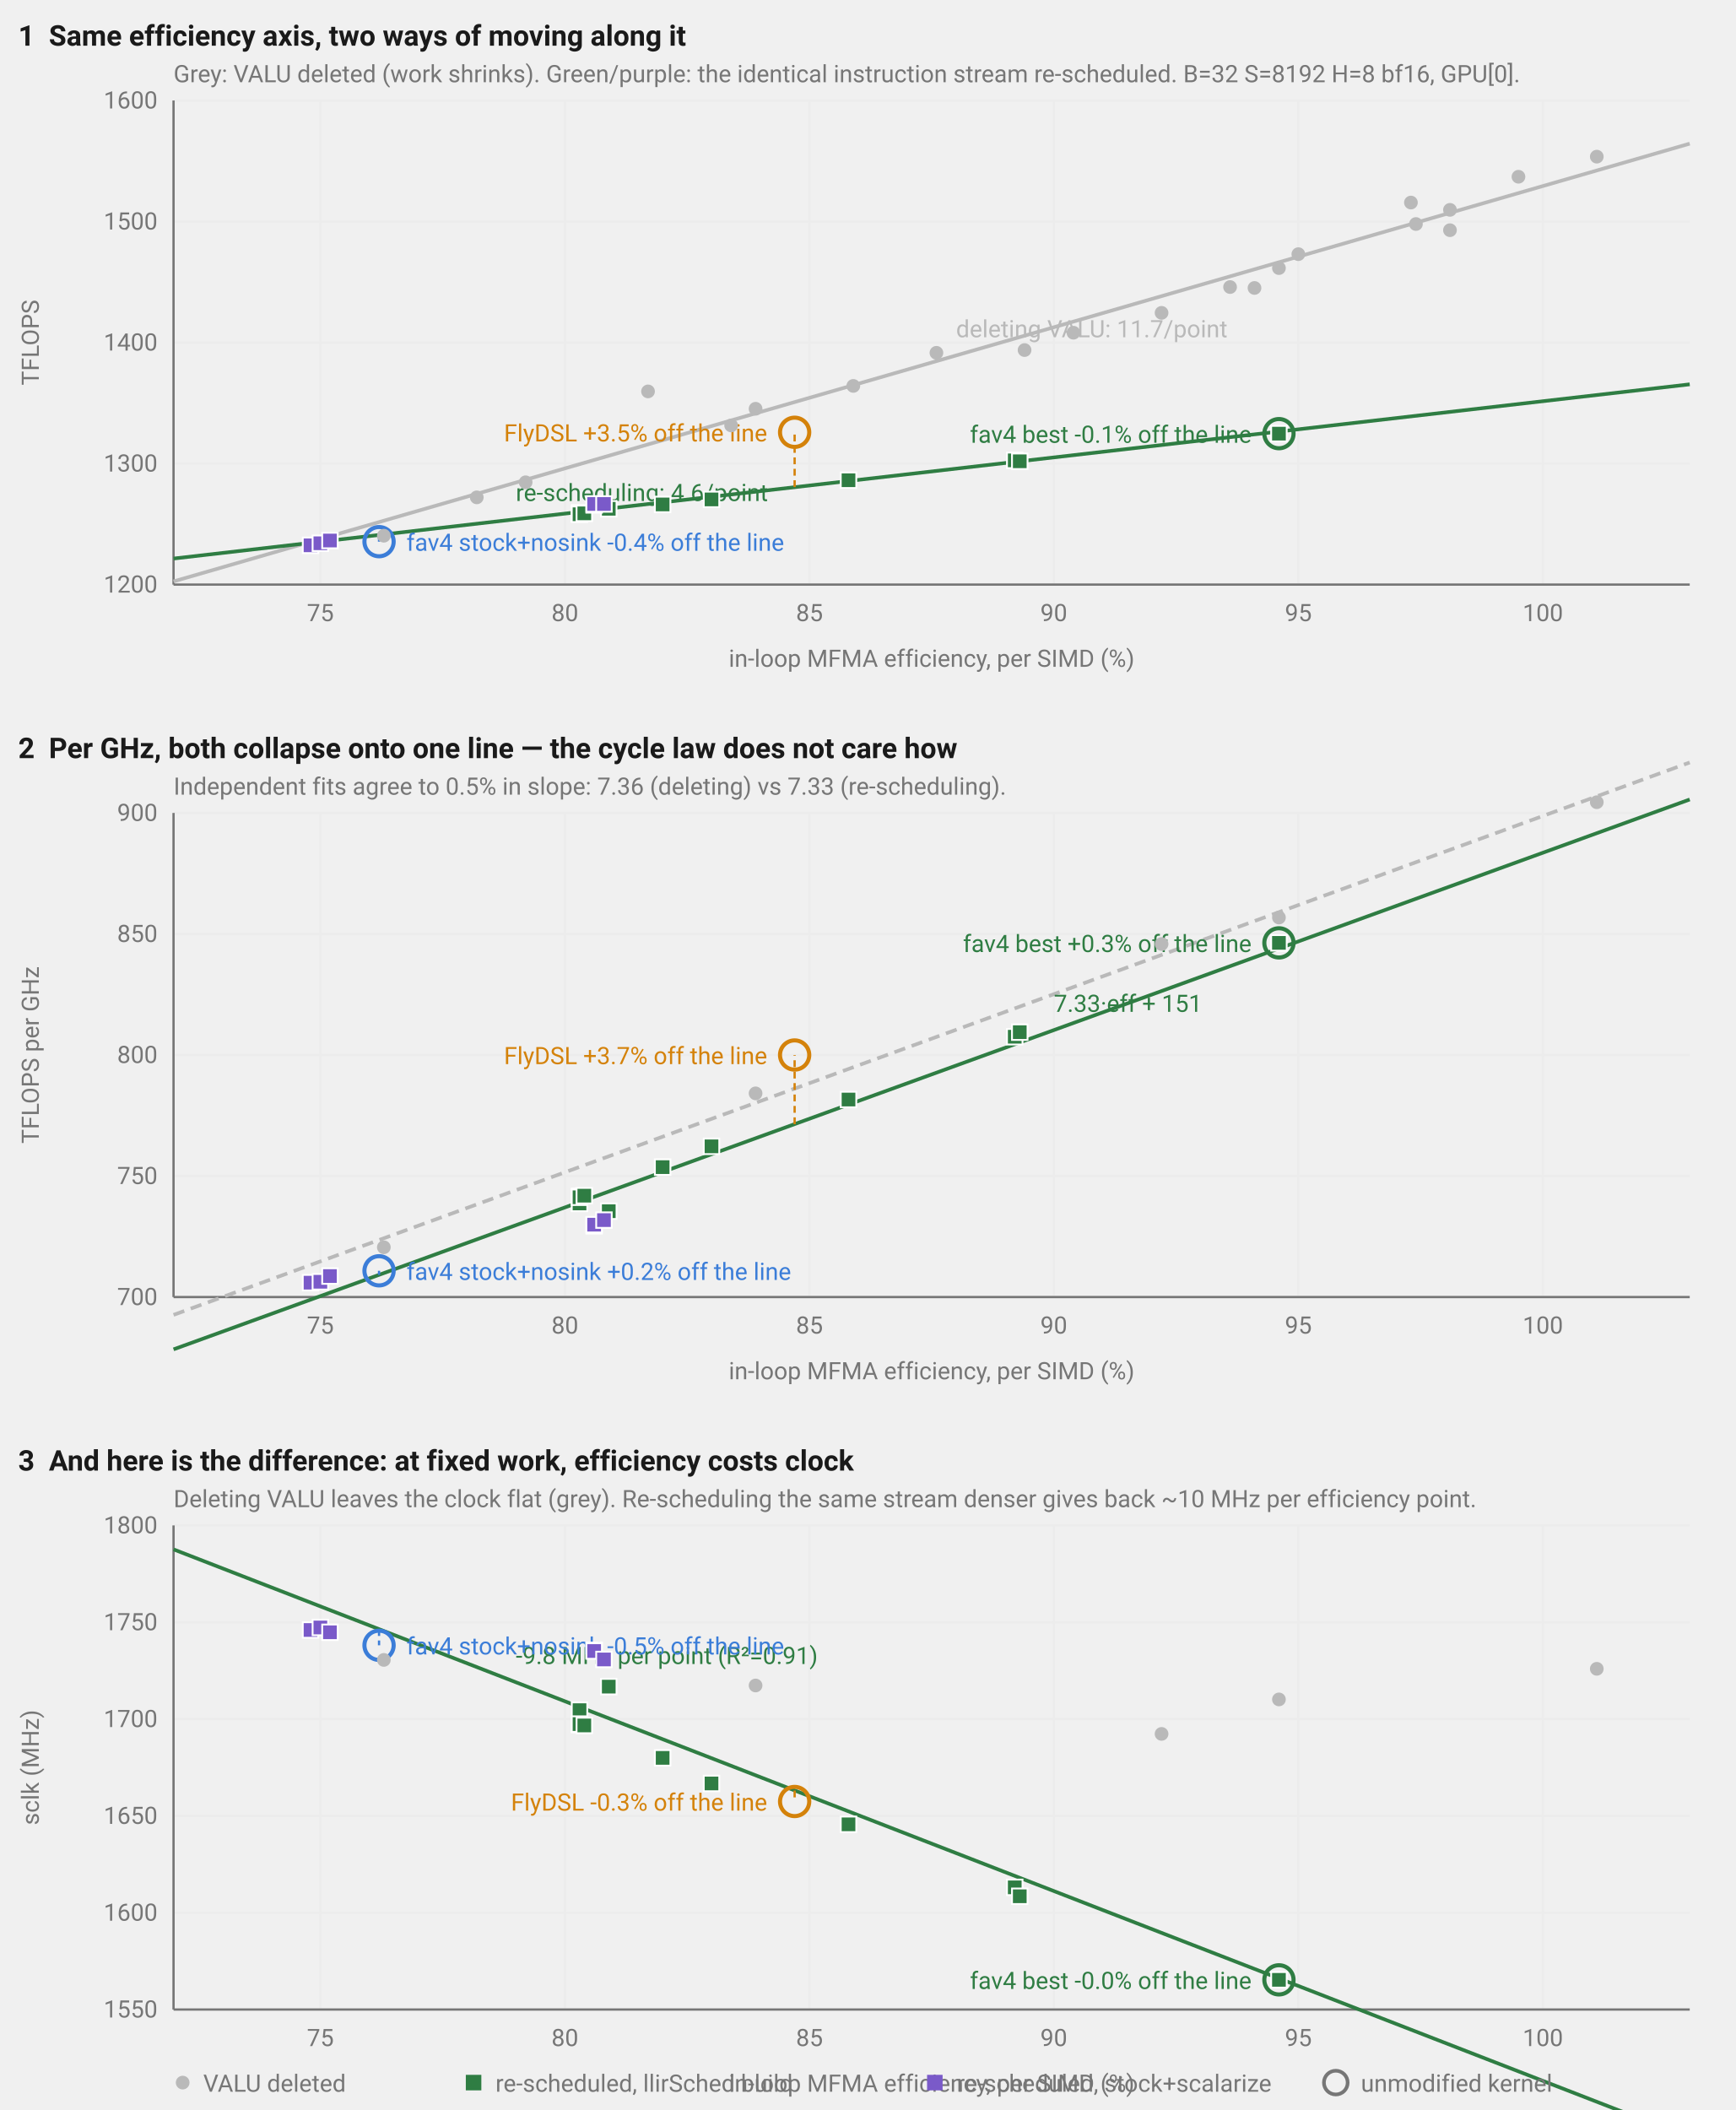
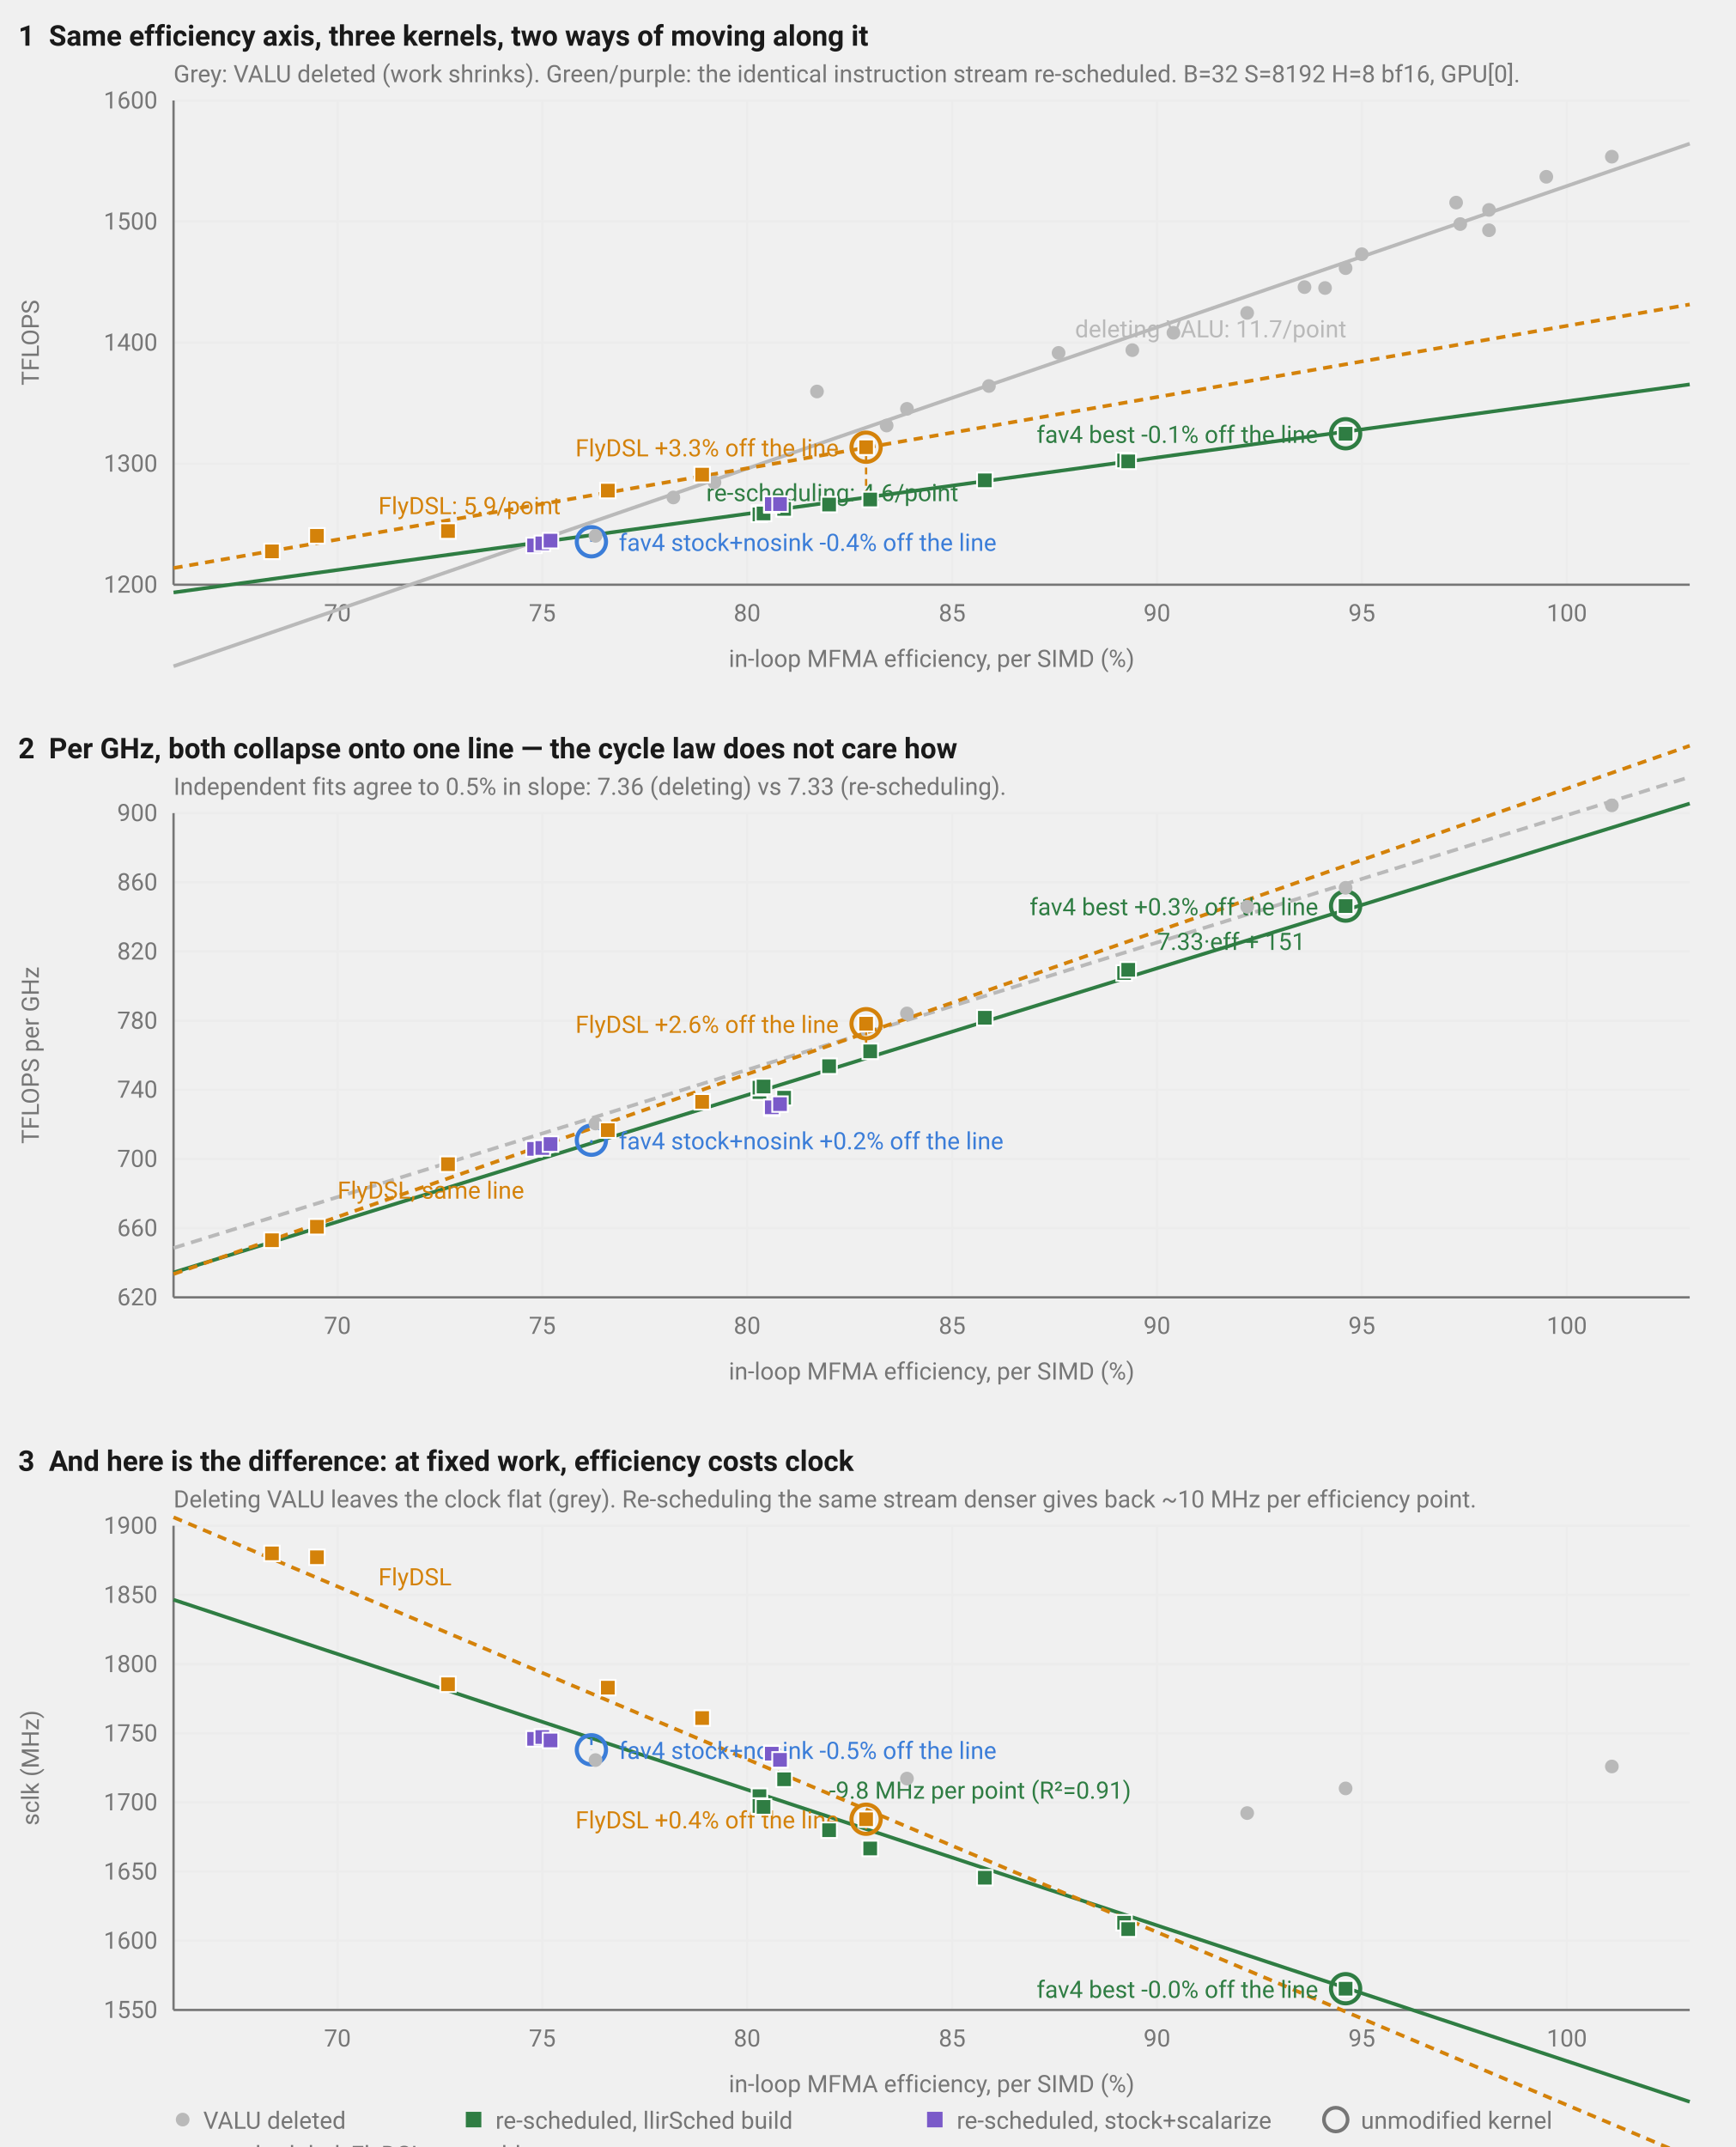
- <svg xmlns="http://www.w3.org/2000/svg" viewBox="0 0 760 924" width="760" height="924" font-family="system-ui,-apple-system,Segoe UI,Roboto,sans-serif">
+ <svg xmlns="http://www.w3.org/2000/svg" viewBox="0 0 760 940" width="760" height="940" font-family="system-ui,-apple-system,Segoe UI,Roboto,sans-serif">
  <style>.ax{stroke:#767676;stroke-width:1}.gr{stroke:#ececec;stroke-width:1}.t{font-size:10.5px;fill:#767676}.h{font-size:12.5px;font-weight:600;fill:#1a1a1a}.n{font-size:10.5px;fill:#767676}.lg{font-size:10.5px}.k{font-size:10.5px;fill:#767676}</style>
-   <text class="h" x="8" y="20">1  Same efficiency axis, two ways of moving along it</text>
+   <text class="h" x="8" y="20">1  Same efficiency axis, three kernels, two ways of moving along it</text>
  <text class="n" x="76" y="36">Grey: VALU deleted (work shrinks). Green/purple: the identical instruction stream re-scheduled. B=32 S=8192 H=8 bf16, GPU[0].</text>
  <line class="gr" x1="76" y1="256.0" x2="740" y2="256.0" />
  <text class="t" x="69" y="259.5" text-anchor="end">1200</text>
  <line class="gr" x1="76" y1="203.0" x2="740" y2="203.0" />
  <text class="t" x="69" y="206.5" text-anchor="end">1300</text>
  <line class="gr" x1="76" y1="150.0" x2="740" y2="150.0" />
  <text class="t" x="69" y="153.5" text-anchor="end">1400</text>
  <line class="gr" x1="76" y1="97.0" x2="740" y2="97.0" />
  <text class="t" x="69" y="100.5" text-anchor="end">1500</text>
  <line class="gr" x1="76" y1="44.0" x2="740" y2="44.0" />
  <text class="t" x="69" y="47.5" text-anchor="end">1600</text>
-   <line class="gr" x1="140.3" y1="44" x2="140.3" y2="256" />
-   <text class="t" x="140.3" y="272" text-anchor="middle">75</text>
-   <line class="gr" x1="247.4" y1="44" x2="247.4" y2="256" />
-   <text class="t" x="247.4" y="272" text-anchor="middle">80</text>
-   <line class="gr" x1="354.5" y1="44" x2="354.5" y2="256" />
-   <text class="t" x="354.5" y="272" text-anchor="middle">85</text>
-   <line class="gr" x1="461.5" y1="44" x2="461.5" y2="256" />
-   <text class="t" x="461.5" y="272" text-anchor="middle">90</text>
-   <line class="gr" x1="568.6" y1="44" x2="568.6" y2="256" />
-   <text class="t" x="568.6" y="272" text-anchor="middle">95</text>
-   <line class="gr" x1="675.7" y1="44" x2="675.7" y2="256" />
-   <text class="t" x="675.7" y="272" text-anchor="middle">100</text>
+   <line class="gr" x1="147.8" y1="44" x2="147.8" y2="256" />
+   <text class="t" x="147.8" y="272" text-anchor="middle">70</text>
+   <line class="gr" x1="237.5" y1="44" x2="237.5" y2="256" />
+   <text class="t" x="237.5" y="272" text-anchor="middle">75</text>
+   <line class="gr" x1="327.2" y1="44" x2="327.2" y2="256" />
+   <text class="t" x="327.2" y="272" text-anchor="middle">80</text>
+   <line class="gr" x1="417.0" y1="44" x2="417.0" y2="256" />
+   <text class="t" x="417.0" y="272" text-anchor="middle">85</text>
+   <line class="gr" x1="506.7" y1="44" x2="506.7" y2="256" />
+   <text class="t" x="506.7" y="272" text-anchor="middle">90</text>
+   <line class="gr" x1="596.4" y1="44" x2="596.4" y2="256" />
+   <text class="t" x="596.4" y="272" text-anchor="middle">95</text>
+   <line class="gr" x1="686.2" y1="44" x2="686.2" y2="256" />
+   <text class="t" x="686.2" y="272" text-anchor="middle">100</text>
  <line class="ax" x1="76" y1="256" x2="740" y2="256" />
  <line class="ax" x1="76" y1="44" x2="76" y2="256" />
  <text class="t" x="408" y="292" text-anchor="middle">in-loop MFMA efficiency, per SIMD (%)</text>
  <text class="t" transform="translate(17,150) rotate(-90)" text-anchor="middle">TFLOPS</text>
-   <path fill="none" stroke="#b9b9b9" stroke-width="1.6" d="M76.0,254.6 L740.0,62.9" />
-   <text class="lg" x="418.7" y="147.7" fill="#b9b9b9">deleting VALU: 11.7/point</text>
-   <path fill="none" stroke="#2f7d43" stroke-width="1.6" d="M76.0,244.6 L740.0,168.3" />
-   <text class="lg" x="225.9" y="219.4" fill="#2f7d43">re-scheduling: 4.6/point</text>
-   <line x1="166.0" y1="234.2" x2="166.0" y2="237.2" stroke="#3b7dd8" stroke-width="1" stroke-dasharray="3 2" />
-   <circle cx="166.0" cy="237.2" r="6.4" fill="none" stroke="#3b7dd8" stroke-width="1.8" />
-   <text class="lg" x="178.0" y="241.2" fill="#3b7dd8" text-anchor="start">fav4 stock+nosink  -0.4% off the line</text>
-   <line x1="348.0" y1="213.3" x2="348.0" y2="189.3" stroke="#d4820a" stroke-width="1" stroke-dasharray="3 2" />
-   <circle cx="348.0" cy="189.3" r="6.4" fill="none" stroke="#d4820a" stroke-width="1.8" />
-   <text class="lg" x="336.0" y="193.3" fill="#d4820a" text-anchor="end">FlyDSL  +3.5% off the line</text>
-   <line x1="560.1" y1="188.9" x2="560.1" y2="189.9" stroke="#2f7d43" stroke-width="1" stroke-dasharray="3 2" />
-   <circle cx="560.1" cy="189.9" r="6.4" fill="none" stroke="#2f7d43" stroke-width="1.8" />
-   <text class="lg" x="548.1" y="193.9" fill="#2f7d43" text-anchor="end">fav4 best  -0.1% off the line</text>
-   <circle cx="168.1" cy="234.6" r="3.0" fill="#b9b9b9" />
-   <circle cx="208.8" cy="217.8" r="3.0" fill="#b9b9b9" />
-   <circle cx="230.2" cy="211.2" r="3.0" fill="#b9b9b9" />
-   <circle cx="283.8" cy="171.4" r="3.0" fill="#b9b9b9" />
-   <circle cx="320.2" cy="186.3" r="3.0" fill="#b9b9b9" />
-   <circle cx="330.9" cy="179.0" r="3.0" fill="#b9b9b9" />
-   <circle cx="373.7" cy="169.0" r="3.0" fill="#b9b9b9" />
-   <circle cx="410.1" cy="154.5" r="3.0" fill="#b9b9b9" />
-   <circle cx="448.7" cy="153.3" r="3.0" fill="#b9b9b9" />
-   <circle cx="470.1" cy="145.7" r="3.0" fill="#b9b9b9" />
-   <circle cx="508.7" cy="137.0" r="3.0" fill="#b9b9b9" />
-   <circle cx="538.7" cy="125.7" r="3.0" fill="#b9b9b9" />
-   <circle cx="549.4" cy="126.1" r="3.0" fill="#b9b9b9" />
-   <circle cx="560.1" cy="117.4" r="3.0" fill="#b9b9b9" />
-   <circle cx="568.6" cy="111.3" r="3.0" fill="#b9b9b9" />
-   <circle cx="617.9" cy="88.7" r="3.0" fill="#b9b9b9" />
-   <circle cx="620.1" cy="98.1" r="3.0" fill="#b9b9b9" />
-   <circle cx="635.0" cy="100.8" r="3.0" fill="#b9b9b9" />
-   <circle cx="635.0" cy="91.9" r="3.0" fill="#b9b9b9" />
-   <circle cx="665.0" cy="77.4" r="3.0" fill="#b9b9b9" />
-   <circle cx="699.3" cy="68.6" r="3.0" fill="#b9b9b9" />
-   <rect x="250.4" y="221.5" width="6.8" height="6.8" fill="#2f7d43" stroke="#fff" stroke-width="0.8" />
-   <rect x="250.4" y="221.2" width="6.8" height="6.8" fill="#2f7d43" stroke="#fff" stroke-width="0.8" />
-   <rect x="250.4" y="221.8" width="6.8" height="6.8" fill="#2f7d43" stroke="#fff" stroke-width="0.8" />
-   <rect x="252.5" y="221.4" width="6.8" height="6.8" fill="#2f7d43" stroke="#fff" stroke-width="0.8" />
-   <rect x="263.2" y="219.4" width="6.8" height="6.8" fill="#2f7d43" stroke="#fff" stroke-width="0.8" />
-   <rect x="286.8" y="217.5" width="6.8" height="6.8" fill="#2f7d43" stroke="#fff" stroke-width="0.8" />
-   <rect x="308.2" y="215.3" width="6.8" height="6.8" fill="#2f7d43" stroke="#fff" stroke-width="0.8" />
-   <rect x="368.2" y="206.9" width="6.8" height="6.8" fill="#2f7d43" stroke="#fff" stroke-width="0.8" />
-   <rect x="441.0" y="198.2" width="6.8" height="6.8" fill="#2f7d43" stroke="#fff" stroke-width="0.8" />
-   <rect x="443.2" y="198.6" width="6.8" height="6.8" fill="#2f7d43" stroke="#fff" stroke-width="0.8" />
-   <rect x="556.7" y="186.5" width="6.8" height="6.8" fill="#2f7d43" stroke="#fff" stroke-width="0.8" />
-   <rect x="132.6" y="235.4" width="6.8" height="6.8" fill="#7a5ac9" stroke="#fff" stroke-width="0.8" />
-   <rect x="136.9" y="234.5" width="6.8" height="6.8" fill="#7a5ac9" stroke="#fff" stroke-width="0.8" />
-   <rect x="141.1" y="233.3" width="6.8" height="6.8" fill="#7a5ac9" stroke="#fff" stroke-width="0.8" />
-   <rect x="256.8" y="217.7" width="6.8" height="6.8" fill="#7a5ac9" stroke="#fff" stroke-width="0.8" />
-   <rect x="256.8" y="217.3" width="6.8" height="6.8" fill="#7a5ac9" stroke="#fff" stroke-width="0.8" />
-   <rect x="261.1" y="217.3" width="6.8" height="6.8" fill="#7a5ac9" stroke="#fff" stroke-width="0.8" />
+   <path fill="none" stroke="#b9b9b9" stroke-width="1.6" d="M76.0,291.7 L740.0,62.9" />
+   <text class="lg" x="470.8" y="147.7" fill="#b9b9b9">deleting VALU: 11.7/point</text>
+   <path fill="none" stroke="#2f7d43" stroke-width="1.6" d="M76.0,259.4 L740.0,168.3" />
+   <text class="lg" x="309.3" y="219.4" fill="#2f7d43">re-scheduling: 4.6/point</text>
+   <path fill="none" stroke="#d4820a" stroke-width="1.6" stroke-dasharray="4 3" d="M76.0,248.7 L740.0,133.3" />
+   <text class="lg" x="165.7" y="225.1" fill="#d4820a">FlyDSL: 5.9/point</text>
+   <line x1="259.0" y1="234.2" x2="259.0" y2="237.2" stroke="#3b7dd8" stroke-width="1" stroke-dasharray="3 2" />
+   <circle cx="259.0" cy="237.2" r="6.4" fill="none" stroke="#3b7dd8" stroke-width="1.8" />
+   <text class="lg" x="271.0" y="241.2" fill="#3b7dd8" text-anchor="start">fav4 stock+nosink  -0.4% off the line</text>
+   <line x1="379.3" y1="217.7" x2="379.3" y2="195.8" stroke="#d4820a" stroke-width="1" stroke-dasharray="3 2" />
+   <circle cx="379.3" cy="195.8" r="6.4" fill="none" stroke="#d4820a" stroke-width="1.8" />
+   <text class="lg" x="367.3" y="199.8" fill="#d4820a" text-anchor="end">FlyDSL  +3.3% off the line</text>
+   <line x1="589.3" y1="188.9" x2="589.3" y2="189.9" stroke="#2f7d43" stroke-width="1" stroke-dasharray="3 2" />
+   <circle cx="589.3" cy="189.9" r="6.4" fill="none" stroke="#2f7d43" stroke-width="1.8" />
+   <text class="lg" x="577.3" y="193.9" fill="#2f7d43" text-anchor="end">fav4 best  -0.1% off the line</text>
+   <circle cx="260.8" cy="234.6" r="3.0" fill="#b9b9b9" />
+   <circle cx="294.9" cy="217.8" r="3.0" fill="#b9b9b9" />
+   <circle cx="312.9" cy="211.2" r="3.0" fill="#b9b9b9" />
+   <circle cx="357.8" cy="171.4" r="3.0" fill="#b9b9b9" />
+   <circle cx="388.3" cy="186.3" r="3.0" fill="#b9b9b9" />
+   <circle cx="397.2" cy="179.0" r="3.0" fill="#b9b9b9" />
+   <circle cx="433.1" cy="169.0" r="3.0" fill="#b9b9b9" />
+   <circle cx="463.6" cy="154.5" r="3.0" fill="#b9b9b9" />
+   <circle cx="495.9" cy="153.3" r="3.0" fill="#b9b9b9" />
+   <circle cx="513.9" cy="145.7" r="3.0" fill="#b9b9b9" />
+   <circle cx="546.2" cy="137.0" r="3.0" fill="#b9b9b9" />
+   <circle cx="571.3" cy="125.7" r="3.0" fill="#b9b9b9" />
+   <circle cx="580.3" cy="126.1" r="3.0" fill="#b9b9b9" />
+   <circle cx="589.3" cy="117.4" r="3.0" fill="#b9b9b9" />
+   <circle cx="596.4" cy="111.3" r="3.0" fill="#b9b9b9" />
+   <circle cx="637.7" cy="88.7" r="3.0" fill="#b9b9b9" />
+   <circle cx="639.5" cy="98.1" r="3.0" fill="#b9b9b9" />
+   <circle cx="652.1" cy="100.8" r="3.0" fill="#b9b9b9" />
+   <circle cx="652.1" cy="91.9" r="3.0" fill="#b9b9b9" />
+   <circle cx="677.2" cy="77.4" r="3.0" fill="#b9b9b9" />
+   <circle cx="705.9" cy="68.6" r="3.0" fill="#b9b9b9" />
+   <rect x="329.2" y="221.5" width="6.8" height="6.8" fill="#2f7d43" stroke="#fff" stroke-width="0.8" />
+   <rect x="329.2" y="221.2" width="6.8" height="6.8" fill="#2f7d43" stroke="#fff" stroke-width="0.8" />
+   <rect x="329.2" y="221.8" width="6.8" height="6.8" fill="#2f7d43" stroke="#fff" stroke-width="0.8" />
+   <rect x="331.0" y="221.4" width="6.8" height="6.8" fill="#2f7d43" stroke="#fff" stroke-width="0.8" />
+   <rect x="340.0" y="219.4" width="6.8" height="6.8" fill="#2f7d43" stroke="#fff" stroke-width="0.8" />
+   <rect x="359.7" y="217.5" width="6.8" height="6.8" fill="#2f7d43" stroke="#fff" stroke-width="0.8" />
+   <rect x="377.7" y="215.3" width="6.8" height="6.8" fill="#2f7d43" stroke="#fff" stroke-width="0.8" />
+   <rect x="427.9" y="206.9" width="6.8" height="6.8" fill="#2f7d43" stroke="#fff" stroke-width="0.8" />
+   <rect x="488.9" y="198.2" width="6.8" height="6.8" fill="#2f7d43" stroke="#fff" stroke-width="0.8" />
+   <rect x="490.7" y="198.6" width="6.8" height="6.8" fill="#2f7d43" stroke="#fff" stroke-width="0.8" />
+   <rect x="585.9" y="186.5" width="6.8" height="6.8" fill="#2f7d43" stroke="#fff" stroke-width="0.8" />
+   <rect x="230.5" y="235.4" width="6.8" height="6.8" fill="#7a5ac9" stroke="#fff" stroke-width="0.8" />
+   <rect x="234.1" y="234.5" width="6.8" height="6.8" fill="#7a5ac9" stroke="#fff" stroke-width="0.8" />
+   <rect x="237.7" y="233.3" width="6.8" height="6.8" fill="#7a5ac9" stroke="#fff" stroke-width="0.8" />
+   <rect x="334.6" y="217.7" width="6.8" height="6.8" fill="#7a5ac9" stroke="#fff" stroke-width="0.8" />
+   <rect x="334.6" y="217.3" width="6.8" height="6.8" fill="#7a5ac9" stroke="#fff" stroke-width="0.8" />
+   <rect x="338.2" y="217.3" width="6.8" height="6.8" fill="#7a5ac9" stroke="#fff" stroke-width="0.8" />
+   <rect x="115.7" y="238.0" width="6.8" height="6.8" fill="#d4820a" stroke="#fff" stroke-width="0.8" />
+   <rect x="135.4" y="231.2" width="6.8" height="6.8" fill="#d4820a" stroke="#fff" stroke-width="0.8" />
+   <rect x="192.8" y="229.1" width="6.8" height="6.8" fill="#d4820a" stroke="#fff" stroke-width="0.8" />
+   <rect x="262.8" y="211.4" width="6.8" height="6.8" fill="#d4820a" stroke="#fff" stroke-width="0.8" />
+   <rect x="304.1" y="204.4" width="6.8" height="6.8" fill="#d4820a" stroke="#fff" stroke-width="0.8" />
+   <rect x="375.9" y="192.4" width="6.8" height="6.8" fill="#d4820a" stroke="#fff" stroke-width="0.8" />
  <text class="h" x="8" y="332">2  Per GHz, both collapse onto one line — the cycle law does not care how</text>
  <text class="n" x="76" y="348">Independent fits agree to 0.5% in slope: 7.36 (deleting) vs 7.33 (re-scheduling).</text>
  <line class="gr" x1="76" y1="568.0" x2="740" y2="568.0" />
-   <text class="t" x="69" y="571.5" text-anchor="end">700</text>
-   <line class="gr" x1="76" y1="515.0" x2="740" y2="515.0" />
-   <text class="t" x="69" y="518.5" text-anchor="end">750</text>
-   <line class="gr" x1="76" y1="462.0" x2="740" y2="462.0" />
-   <text class="t" x="69" y="465.5" text-anchor="end">800</text>
-   <line class="gr" x1="76" y1="409.0" x2="740" y2="409.0" />
-   <text class="t" x="69" y="412.5" text-anchor="end">850</text>
+   <text class="t" x="69" y="571.5" text-anchor="end">620</text>
+   <line class="gr" x1="76" y1="537.7" x2="740" y2="537.7" />
+   <text class="t" x="69" y="541.2" text-anchor="end">660</text>
+   <line class="gr" x1="76" y1="507.4" x2="740" y2="507.4" />
+   <text class="t" x="69" y="510.9" text-anchor="end">700</text>
+   <line class="gr" x1="76" y1="477.1" x2="740" y2="477.1" />
+   <text class="t" x="69" y="480.6" text-anchor="end">740</text>
+   <line class="gr" x1="76" y1="446.9" x2="740" y2="446.9" />
+   <text class="t" x="69" y="450.4" text-anchor="end">780</text>
+   <line class="gr" x1="76" y1="416.6" x2="740" y2="416.6" />
+   <text class="t" x="69" y="420.1" text-anchor="end">820</text>
+   <line class="gr" x1="76" y1="386.3" x2="740" y2="386.3" />
+   <text class="t" x="69" y="389.8" text-anchor="end">860</text>
  <line class="gr" x1="76" y1="356.0" x2="740" y2="356.0" />
  <text class="t" x="69" y="359.5" text-anchor="end">900</text>
-   <line class="gr" x1="140.3" y1="356" x2="140.3" y2="568" />
-   <text class="t" x="140.3" y="584" text-anchor="middle">75</text>
-   <line class="gr" x1="247.4" y1="356" x2="247.4" y2="568" />
-   <text class="t" x="247.4" y="584" text-anchor="middle">80</text>
-   <line class="gr" x1="354.5" y1="356" x2="354.5" y2="568" />
-   <text class="t" x="354.5" y="584" text-anchor="middle">85</text>
-   <line class="gr" x1="461.5" y1="356" x2="461.5" y2="568" />
-   <text class="t" x="461.5" y="584" text-anchor="middle">90</text>
-   <line class="gr" x1="568.6" y1="356" x2="568.6" y2="568" />
-   <text class="t" x="568.6" y="584" text-anchor="middle">95</text>
-   <line class="gr" x1="675.7" y1="356" x2="675.7" y2="568" />
-   <text class="t" x="675.7" y="584" text-anchor="middle">100</text>
+   <line class="gr" x1="147.8" y1="356" x2="147.8" y2="568" />
+   <text class="t" x="147.8" y="584" text-anchor="middle">70</text>
+   <line class="gr" x1="237.5" y1="356" x2="237.5" y2="568" />
+   <text class="t" x="237.5" y="584" text-anchor="middle">75</text>
+   <line class="gr" x1="327.2" y1="356" x2="327.2" y2="568" />
+   <text class="t" x="327.2" y="584" text-anchor="middle">80</text>
+   <line class="gr" x1="417.0" y1="356" x2="417.0" y2="568" />
+   <text class="t" x="417.0" y="584" text-anchor="middle">85</text>
+   <line class="gr" x1="506.7" y1="356" x2="506.7" y2="568" />
+   <text class="t" x="506.7" y="584" text-anchor="middle">90</text>
+   <line class="gr" x1="596.4" y1="356" x2="596.4" y2="568" />
+   <text class="t" x="596.4" y="584" text-anchor="middle">95</text>
+   <line class="gr" x1="686.2" y1="356" x2="686.2" y2="568" />
+   <text class="t" x="686.2" y="584" text-anchor="middle">100</text>
  <line class="ax" x1="76" y1="568" x2="740" y2="568" />
  <line class="ax" x1="76" y1="356" x2="76" y2="568" />
  <text class="t" x="408" y="604" text-anchor="middle">in-loop MFMA efficiency, per SIMD (%)</text>
  <text class="t" transform="translate(17,462) rotate(-90)" text-anchor="middle">TFLOPS per GHz</text>
-   <path fill="none" stroke="#b9b9b9" stroke-width="1.6" stroke-dasharray="5 3" d="M76.0,575.8 L740.0,333.9" />
-   <path fill="none" stroke="#2f7d43" stroke-width="1.6" d="M76.0,590.9 L740.0,350.1" />
-   <text class="lg" x="461.5" y="443.1" fill="#2f7d43">7.33·eff + 151</text>
-   <line x1="166.0" y1="558.3" x2="166.0" y2="556.5" stroke="#3b7dd8" stroke-width="1" stroke-dasharray="3 2" />
-   <circle cx="166.0" cy="556.5" r="6.4" fill="none" stroke="#3b7dd8" stroke-width="1.8" />
-   <text class="lg" x="178.0" y="560.5" fill="#3b7dd8" text-anchor="start">fav4 stock+nosink  +0.2% off the line</text>
-   <line x1="348.0" y1="492.3" x2="348.0" y2="462.0" stroke="#d4820a" stroke-width="1" stroke-dasharray="3 2" />
-   <circle cx="348.0" cy="462.0" r="6.4" fill="none" stroke="#d4820a" stroke-width="1.8" />
-   <text class="lg" x="336.0" y="466.0" fill="#d4820a" text-anchor="end">FlyDSL  +3.7% off the line</text>
-   <line x1="560.1" y1="415.4" x2="560.1" y2="412.9" stroke="#2f7d43" stroke-width="1" stroke-dasharray="3 2" />
-   <circle cx="560.1" cy="412.9" r="6.4" fill="none" stroke="#2f7d43" stroke-width="1.8" />
-   <text class="lg" x="548.1" y="416.9" fill="#2f7d43" text-anchor="end">fav4 best  +0.3% off the line</text>
-   <circle cx="168.1" cy="546.2" r="3.0" fill="#b9b9b9" />
-   <circle cx="330.9" cy="478.8" r="3.0" fill="#b9b9b9" />
-   <circle cx="508.7" cy="413.4" r="3.0" fill="#b9b9b9" />
-   <circle cx="560.1" cy="401.8" r="3.0" fill="#b9b9b9" />
-   <circle cx="699.3" cy="351.3" r="3.0" fill="#b9b9b9" />
-   <rect x="250.4" y="520.5" width="6.8" height="6.8" fill="#2f7d43" stroke="#fff" stroke-width="0.8" />
-   <rect x="250.4" y="523.6" width="6.8" height="6.8" fill="#2f7d43" stroke="#fff" stroke-width="0.8" />
-   <rect x="250.4" y="520.9" width="6.8" height="6.8" fill="#2f7d43" stroke="#fff" stroke-width="0.8" />
-   <rect x="252.5" y="520.2" width="6.8" height="6.8" fill="#2f7d43" stroke="#fff" stroke-width="0.8" />
-   <rect x="263.2" y="527.0" width="6.8" height="6.8" fill="#2f7d43" stroke="#fff" stroke-width="0.8" />
-   <rect x="286.8" y="507.7" width="6.8" height="6.8" fill="#2f7d43" stroke="#fff" stroke-width="0.8" />
-   <rect x="308.2" y="498.6" width="6.8" height="6.8" fill="#2f7d43" stroke="#fff" stroke-width="0.8" />
-   <rect x="368.2" y="478.1" width="6.8" height="6.8" fill="#2f7d43" stroke="#fff" stroke-width="0.8" />
-   <rect x="441.0" y="450.6" width="6.8" height="6.8" fill="#2f7d43" stroke="#fff" stroke-width="0.8" />
-   <rect x="443.2" y="448.6" width="6.8" height="6.8" fill="#2f7d43" stroke="#fff" stroke-width="0.8" />
-   <rect x="556.7" y="409.5" width="6.8" height="6.8" fill="#2f7d43" stroke="#fff" stroke-width="0.8" />
-   <rect x="132.6" y="558.3" width="6.8" height="6.8" fill="#7a5ac9" stroke="#fff" stroke-width="0.8" />
-   <rect x="136.9" y="557.9" width="6.8" height="6.8" fill="#7a5ac9" stroke="#fff" stroke-width="0.8" />
-   <rect x="141.1" y="555.4" width="6.8" height="6.8" fill="#7a5ac9" stroke="#fff" stroke-width="0.8" />
-   <rect x="256.8" y="533.4" width="6.8" height="6.8" fill="#7a5ac9" stroke="#fff" stroke-width="0.8" />
-   <rect x="256.8" y="532.9" width="6.8" height="6.8" fill="#7a5ac9" stroke="#fff" stroke-width="0.8" />
-   <rect x="261.1" y="530.9" width="6.8" height="6.8" fill="#7a5ac9" stroke="#fff" stroke-width="0.8" />
+   <path fill="none" stroke="#b9b9b9" stroke-width="1.6" stroke-dasharray="5 3" d="M76.0,546.4 L740.0,340.2" />
+   <path fill="none" stroke="#2f7d43" stroke-width="1.6" d="M76.0,557.1 L740.0,351.8" />
+   <text class="lg" x="506.7" y="415.9" fill="#2f7d43">7.33·eff + 151</text>
+   <path fill="none" stroke="#d4820a" stroke-width="1.6" stroke-dasharray="4 3" d="M76.0,557.8 L740.0,326.5" />
+   <text class="lg" x="147.8" y="524.8" fill="#d4820a">FlyDSL, same line</text>
+   <line x1="259.0" y1="500.5" x2="259.0" y2="499.2" stroke="#3b7dd8" stroke-width="1" stroke-dasharray="3 2" />
+   <circle cx="259.0" cy="499.2" r="6.4" fill="none" stroke="#3b7dd8" stroke-width="1.8" />
+   <text class="lg" x="271.0" y="503.2" fill="#3b7dd8" text-anchor="start">fav4 stock+nosink  +0.2% off the line</text>
+   <line x1="379.3" y1="463.3" x2="379.3" y2="448.2" stroke="#d4820a" stroke-width="1" stroke-dasharray="3 2" />
+   <circle cx="379.3" cy="448.2" r="6.4" fill="none" stroke="#d4820a" stroke-width="1.8" />
+   <text class="lg" x="367.3" y="452.2" fill="#d4820a" text-anchor="end">FlyDSL  +2.6% off the line</text>
+   <line x1="589.3" y1="398.4" x2="589.3" y2="396.7" stroke="#2f7d43" stroke-width="1" stroke-dasharray="3 2" />
+   <circle cx="589.3" cy="396.7" r="6.4" fill="none" stroke="#2f7d43" stroke-width="1.8" />
+   <text class="lg" x="577.3" y="400.7" fill="#2f7d43" text-anchor="end">fav4 best  +0.3% off the line</text>
+   <circle cx="260.8" cy="491.9" r="3.0" fill="#b9b9b9" />
+   <circle cx="397.2" cy="443.7" r="3.0" fill="#b9b9b9" />
+   <circle cx="546.2" cy="397.0" r="3.0" fill="#b9b9b9" />
+   <circle cx="589.3" cy="388.7" r="3.0" fill="#b9b9b9" />
+   <circle cx="705.9" cy="352.6" r="3.0" fill="#b9b9b9" />
+   <rect x="329.2" y="472.6" width="6.8" height="6.8" fill="#2f7d43" stroke="#fff" stroke-width="0.8" />
+   <rect x="329.2" y="474.7" width="6.8" height="6.8" fill="#2f7d43" stroke="#fff" stroke-width="0.8" />
+   <rect x="329.2" y="472.8" width="6.8" height="6.8" fill="#2f7d43" stroke="#fff" stroke-width="0.8" />
+   <rect x="331.0" y="472.3" width="6.8" height="6.8" fill="#2f7d43" stroke="#fff" stroke-width="0.8" />
+   <rect x="340.0" y="477.2" width="6.8" height="6.8" fill="#2f7d43" stroke="#fff" stroke-width="0.8" />
+   <rect x="359.7" y="463.4" width="6.8" height="6.8" fill="#2f7d43" stroke="#fff" stroke-width="0.8" />
+   <rect x="377.7" y="456.9" width="6.8" height="6.8" fill="#2f7d43" stroke="#fff" stroke-width="0.8" />
+   <rect x="427.9" y="442.2" width="6.8" height="6.8" fill="#2f7d43" stroke="#fff" stroke-width="0.8" />
+   <rect x="488.9" y="422.6" width="6.8" height="6.8" fill="#2f7d43" stroke="#fff" stroke-width="0.8" />
+   <rect x="490.7" y="421.2" width="6.8" height="6.8" fill="#2f7d43" stroke="#fff" stroke-width="0.8" />
+   <rect x="585.9" y="393.3" width="6.8" height="6.8" fill="#2f7d43" stroke="#fff" stroke-width="0.8" />
+   <rect x="230.5" y="499.6" width="6.8" height="6.8" fill="#7a5ac9" stroke="#fff" stroke-width="0.8" />
+   <rect x="234.1" y="499.2" width="6.8" height="6.8" fill="#7a5ac9" stroke="#fff" stroke-width="0.8" />
+   <rect x="237.7" y="497.5" width="6.8" height="6.8" fill="#7a5ac9" stroke="#fff" stroke-width="0.8" />
+   <rect x="334.6" y="481.8" width="6.8" height="6.8" fill="#7a5ac9" stroke="#fff" stroke-width="0.8" />
+   <rect x="334.6" y="481.4" width="6.8" height="6.8" fill="#7a5ac9" stroke="#fff" stroke-width="0.8" />
+   <rect x="338.2" y="480.0" width="6.8" height="6.8" fill="#7a5ac9" stroke="#fff" stroke-width="0.8" />
+   <rect x="115.7" y="539.6" width="6.8" height="6.8" fill="#d4820a" stroke="#fff" stroke-width="0.8" />
+   <rect x="135.4" y="533.7" width="6.8" height="6.8" fill="#d4820a" stroke="#fff" stroke-width="0.8" />
+   <rect x="192.8" y="506.3" width="6.8" height="6.8" fill="#d4820a" stroke="#fff" stroke-width="0.8" />
+   <rect x="262.8" y="491.4" width="6.8" height="6.8" fill="#d4820a" stroke="#fff" stroke-width="0.8" />
+   <rect x="304.1" y="479.0" width="6.8" height="6.8" fill="#d4820a" stroke="#fff" stroke-width="0.8" />
+   <rect x="375.9" y="444.8" width="6.8" height="6.8" fill="#d4820a" stroke="#fff" stroke-width="0.8" />
  <text class="h" x="8" y="644">3  And here is the difference: at fixed work, efficiency costs clock</text>
  <text class="n" x="76" y="660">Deleting VALU leaves the clock flat (grey). Re-scheduling the same stream denser gives back ~10 MHz per efficiency point.</text>
  <line class="gr" x1="76" y1="880.0" x2="740" y2="880.0" />
  <text class="t" x="69" y="883.5" text-anchor="end">1550</text>
-   <line class="gr" x1="76" y1="837.6" x2="740" y2="837.6" />
-   <text class="t" x="69" y="841.1" text-anchor="end">1600</text>
-   <line class="gr" x1="76" y1="795.2" x2="740" y2="795.2" />
-   <text class="t" x="69" y="798.7" text-anchor="end">1650</text>
-   <line class="gr" x1="76" y1="752.8" x2="740" y2="752.8" />
-   <text class="t" x="69" y="756.3" text-anchor="end">1700</text>
-   <line class="gr" x1="76" y1="710.4" x2="740" y2="710.4" />
-   <text class="t" x="69" y="713.9" text-anchor="end">1750</text>
+   <line class="gr" x1="76" y1="849.7" x2="740" y2="849.7" />
+   <text class="t" x="69" y="853.2" text-anchor="end">1600</text>
+   <line class="gr" x1="76" y1="819.4" x2="740" y2="819.4" />
+   <text class="t" x="69" y="822.9" text-anchor="end">1650</text>
+   <line class="gr" x1="76" y1="789.1" x2="740" y2="789.1" />
+   <text class="t" x="69" y="792.6" text-anchor="end">1700</text>
+   <line class="gr" x1="76" y1="758.9" x2="740" y2="758.9" />
+   <text class="t" x="69" y="762.4" text-anchor="end">1750</text>
+   <line class="gr" x1="76" y1="728.6" x2="740" y2="728.6" />
+   <text class="t" x="69" y="732.1" text-anchor="end">1800</text>
+   <line class="gr" x1="76" y1="698.3" x2="740" y2="698.3" />
+   <text class="t" x="69" y="701.8" text-anchor="end">1850</text>
  <line class="gr" x1="76" y1="668.0" x2="740" y2="668.0" />
-   <text class="t" x="69" y="671.5" text-anchor="end">1800</text>
-   <line class="gr" x1="140.3" y1="668" x2="140.3" y2="880" />
-   <text class="t" x="140.3" y="896" text-anchor="middle">75</text>
-   <line class="gr" x1="247.4" y1="668" x2="247.4" y2="880" />
-   <text class="t" x="247.4" y="896" text-anchor="middle">80</text>
-   <line class="gr" x1="354.5" y1="668" x2="354.5" y2="880" />
-   <text class="t" x="354.5" y="896" text-anchor="middle">85</text>
-   <line class="gr" x1="461.5" y1="668" x2="461.5" y2="880" />
-   <text class="t" x="461.5" y="896" text-anchor="middle">90</text>
-   <line class="gr" x1="568.6" y1="668" x2="568.6" y2="880" />
-   <text class="t" x="568.6" y="896" text-anchor="middle">95</text>
-   <line class="gr" x1="675.7" y1="668" x2="675.7" y2="880" />
-   <text class="t" x="675.7" y="896" text-anchor="middle">100</text>
+   <text class="t" x="69" y="671.5" text-anchor="end">1900</text>
+   <line class="gr" x1="147.8" y1="668" x2="147.8" y2="880" />
+   <text class="t" x="147.8" y="896" text-anchor="middle">70</text>
+   <line class="gr" x1="237.5" y1="668" x2="237.5" y2="880" />
+   <text class="t" x="237.5" y="896" text-anchor="middle">75</text>
+   <line class="gr" x1="327.2" y1="668" x2="327.2" y2="880" />
+   <text class="t" x="327.2" y="896" text-anchor="middle">80</text>
+   <line class="gr" x1="417.0" y1="668" x2="417.0" y2="880" />
+   <text class="t" x="417.0" y="896" text-anchor="middle">85</text>
+   <line class="gr" x1="506.7" y1="668" x2="506.7" y2="880" />
+   <text class="t" x="506.7" y="896" text-anchor="middle">90</text>
+   <line class="gr" x1="596.4" y1="668" x2="596.4" y2="880" />
+   <text class="t" x="596.4" y="896" text-anchor="middle">95</text>
+   <line class="gr" x1="686.2" y1="668" x2="686.2" y2="880" />
+   <text class="t" x="686.2" y="896" text-anchor="middle">100</text>
  <line class="ax" x1="76" y1="880" x2="740" y2="880" />
  <line class="ax" x1="76" y1="668" x2="76" y2="880" />
  <text class="t" x="408" y="916" text-anchor="middle">in-loop MFMA efficiency, per SIMD (%)</text>
  <text class="t" transform="translate(17,774) rotate(-90)" text-anchor="middle">sclk (MHz)</text>
-   <path fill="none" stroke="#2f7d43" stroke-width="1.6" d="M76.0,678.5 L740.0,936.2" />
-   <text class="lg" x="225.9" y="728.7" fill="#2f7d43">-9.8 MHz per point (R²=0.91)</text>
-   <line x1="166.0" y1="713.4" x2="166.0" y2="720.5" stroke="#3b7dd8" stroke-width="1" stroke-dasharray="3 2" />
-   <circle cx="166.0" cy="720.5" r="6.4" fill="none" stroke="#3b7dd8" stroke-width="1.8" />
-   <text class="lg" x="178.0" y="724.5" fill="#3b7dd8" text-anchor="start">fav4 stock+nosink  -0.5% off the line</text>
-   <line x1="348.0" y1="784.1" x2="348.0" y2="788.9" stroke="#d4820a" stroke-width="1" stroke-dasharray="3 2" />
-   <circle cx="348.0" cy="788.9" r="6.4" fill="none" stroke="#d4820a" stroke-width="1.8" />
-   <text class="lg" x="336.0" y="792.9" fill="#d4820a" text-anchor="end">FlyDSL  -0.3% off the line</text>
-   <line x1="560.1" y1="866.4" x2="560.1" y2="867.0" stroke="#2f7d43" stroke-width="1" stroke-dasharray="3 2" />
-   <circle cx="560.1" cy="867.0" r="6.4" fill="none" stroke="#2f7d43" stroke-width="1.8" />
-   <text class="lg" x="548.1" y="871.0" fill="#2f7d43" text-anchor="end">fav4 best  -0.0% off the line</text>
-   <circle cx="168.1" cy="726.9" r="3.0" fill="#b9b9b9" />
-   <circle cx="330.9" cy="738.1" r="3.0" fill="#b9b9b9" />
-   <circle cx="508.7" cy="759.3" r="3.0" fill="#b9b9b9" />
-   <circle cx="560.1" cy="744.2" r="3.0" fill="#b9b9b9" />
-   <circle cx="699.3" cy="730.8" r="3.0" fill="#b9b9b9" />
-   <rect x="250.4" y="751.8" width="6.8" height="6.8" fill="#2f7d43" stroke="#fff" stroke-width="0.8" />
-   <rect x="250.4" y="745.5" width="6.8" height="6.8" fill="#2f7d43" stroke="#fff" stroke-width="0.8" />
-   <rect x="250.4" y="751.6" width="6.8" height="6.8" fill="#2f7d43" stroke="#fff" stroke-width="0.8" />
-   <rect x="252.5" y="752.2" width="6.8" height="6.8" fill="#2f7d43" stroke="#fff" stroke-width="0.8" />
-   <rect x="263.2" y="735.2" width="6.8" height="6.8" fill="#2f7d43" stroke="#fff" stroke-width="0.8" />
-   <rect x="286.8" y="766.4" width="6.8" height="6.8" fill="#2f7d43" stroke="#fff" stroke-width="0.8" />
-   <rect x="308.2" y="777.6" width="6.8" height="6.8" fill="#2f7d43" stroke="#fff" stroke-width="0.8" />
-   <rect x="368.2" y="795.5" width="6.8" height="6.8" fill="#2f7d43" stroke="#fff" stroke-width="0.8" />
-   <rect x="441.0" y="823.1" width="6.8" height="6.8" fill="#2f7d43" stroke="#fff" stroke-width="0.8" />
-   <rect x="443.2" y="827.0" width="6.8" height="6.8" fill="#2f7d43" stroke="#fff" stroke-width="0.8" />
-   <rect x="556.7" y="863.6" width="6.8" height="6.8" fill="#2f7d43" stroke="#fff" stroke-width="0.8" />
-   <rect x="132.6" y="710.4" width="6.8" height="6.8" fill="#7a5ac9" stroke="#fff" stroke-width="0.8" />
-   <rect x="136.9" y="709.3" width="6.8" height="6.8" fill="#7a5ac9" stroke="#fff" stroke-width="0.8" />
-   <rect x="141.1" y="711.4" width="6.8" height="6.8" fill="#7a5ac9" stroke="#fff" stroke-width="0.8" />
-   <rect x="256.8" y="719.3" width="6.8" height="6.8" fill="#7a5ac9" stroke="#fff" stroke-width="0.8" />
-   <rect x="256.8" y="719.6" width="6.8" height="6.8" fill="#7a5ac9" stroke="#fff" stroke-width="0.8" />
-   <rect x="261.1" y="723.3" width="6.8" height="6.8" fill="#7a5ac9" stroke="#fff" stroke-width="0.8" />
-   <g transform="translate(76,916)">
+   <path fill="none" stroke="#2f7d43" stroke-width="1.6" d="M76.0,700.4 L740.0,920.2" />
+   <text class="lg" x="363.1" y="787.5" fill="#2f7d43">-9.8 MHz per point (R²=0.91)</text>
+   <path fill="none" stroke="#d4820a" stroke-width="1.6" stroke-dasharray="4 3" d="M76.0,664.3 L740.0,944.3" />
+   <text class="lg" x="165.7" y="694.1" fill="#d4820a">FlyDSL</text>
+   <line x1="259.0" y1="761.0" x2="259.0" y2="766.1" stroke="#3b7dd8" stroke-width="1" stroke-dasharray="3 2" />
+   <circle cx="259.0" cy="766.1" r="6.4" fill="none" stroke="#3b7dd8" stroke-width="1.8" />
+   <text class="lg" x="271.0" y="770.1" fill="#3b7dd8" text-anchor="start">fav4 stock+nosink  -0.5% off the line</text>
+   <line x1="379.3" y1="800.8" x2="379.3" y2="796.5" stroke="#d4820a" stroke-width="1" stroke-dasharray="3 2" />
+   <circle cx="379.3" cy="796.5" r="6.4" fill="none" stroke="#d4820a" stroke-width="1.8" />
+   <text class="lg" x="367.3" y="800.5" fill="#d4820a" text-anchor="end">FlyDSL  +0.4% off the line</text>
+   <line x1="589.3" y1="870.3" x2="589.3" y2="870.7" stroke="#2f7d43" stroke-width="1" stroke-dasharray="3 2" />
+   <circle cx="589.3" cy="870.7" r="6.4" fill="none" stroke="#2f7d43" stroke-width="1.8" />
+   <text class="lg" x="577.3" y="874.7" fill="#2f7d43" text-anchor="end">fav4 best  -0.0% off the line</text>
+   <circle cx="260.8" cy="770.6" r="3.0" fill="#b9b9b9" />
+   <circle cx="397.2" cy="778.7" r="3.0" fill="#b9b9b9" />
+   <circle cx="546.2" cy="793.8" r="3.0" fill="#b9b9b9" />
+   <circle cx="589.3" cy="783.0" r="3.0" fill="#b9b9b9" />
+   <circle cx="705.9" cy="773.4" r="3.0" fill="#b9b9b9" />
+   <rect x="329.2" y="787.4" width="6.8" height="6.8" fill="#2f7d43" stroke="#fff" stroke-width="0.8" />
+   <rect x="329.2" y="783.0" width="6.8" height="6.8" fill="#2f7d43" stroke="#fff" stroke-width="0.8" />
+   <rect x="329.2" y="787.3" width="6.8" height="6.8" fill="#2f7d43" stroke="#fff" stroke-width="0.8" />
+   <rect x="331.0" y="787.7" width="6.8" height="6.8" fill="#2f7d43" stroke="#fff" stroke-width="0.8" />
+   <rect x="340.0" y="775.6" width="6.8" height="6.8" fill="#2f7d43" stroke="#fff" stroke-width="0.8" />
+   <rect x="359.7" y="797.9" width="6.8" height="6.8" fill="#2f7d43" stroke="#fff" stroke-width="0.8" />
+   <rect x="377.7" y="805.9" width="6.8" height="6.8" fill="#2f7d43" stroke="#fff" stroke-width="0.8" />
+   <rect x="427.9" y="818.7" width="6.8" height="6.8" fill="#2f7d43" stroke="#fff" stroke-width="0.8" />
+   <rect x="488.9" y="838.4" width="6.8" height="6.8" fill="#2f7d43" stroke="#fff" stroke-width="0.8" />
+   <rect x="490.7" y="841.2" width="6.8" height="6.8" fill="#2f7d43" stroke="#fff" stroke-width="0.8" />
+   <rect x="585.9" y="867.3" width="6.8" height="6.8" fill="#2f7d43" stroke="#fff" stroke-width="0.8" />
+   <rect x="230.5" y="757.9" width="6.8" height="6.8" fill="#7a5ac9" stroke="#fff" stroke-width="0.8" />
+   <rect x="234.1" y="757.1" width="6.8" height="6.8" fill="#7a5ac9" stroke="#fff" stroke-width="0.8" />
+   <rect x="237.7" y="758.6" width="6.8" height="6.8" fill="#7a5ac9" stroke="#fff" stroke-width="0.8" />
+   <rect x="334.6" y="764.2" width="6.8" height="6.8" fill="#7a5ac9" stroke="#fff" stroke-width="0.8" />
+   <rect x="334.6" y="764.4" width="6.8" height="6.8" fill="#7a5ac9" stroke="#fff" stroke-width="0.8" />
+   <rect x="338.2" y="767.1" width="6.8" height="6.8" fill="#7a5ac9" stroke="#fff" stroke-width="0.8" />
+   <rect x="115.7" y="676.7" width="6.8" height="6.8" fill="#d4820a" stroke="#fff" stroke-width="0.8" />
+   <rect x="135.4" y="678.4" width="6.8" height="6.8" fill="#d4820a" stroke="#fff" stroke-width="0.8" />
+   <rect x="192.8" y="734.0" width="6.8" height="6.8" fill="#d4820a" stroke="#fff" stroke-width="0.8" />
+   <rect x="262.8" y="735.5" width="6.8" height="6.8" fill="#d4820a" stroke="#fff" stroke-width="0.8" />
+   <rect x="304.1" y="748.8" width="6.8" height="6.8" fill="#d4820a" stroke="#fff" stroke-width="0.8" />
+   <rect x="375.9" y="793.1" width="6.8" height="6.8" fill="#d4820a" stroke="#fff" stroke-width="0.8" />
+   <g transform="translate(76,932)">
    <circle cx="4" cy="-4" r="3" fill="#b9b9b9" />
    <text class="k" x="13" y="0">VALU deleted</text>
    <rect x="128" y="-7.4" width="6.8" height="6.8" fill="#2f7d43" />
    <text class="k" x="141" y="0">re-scheduled, llirSched build</text>
    <rect x="330" y="-7.4" width="6.8" height="6.8" fill="#7a5ac9" />
    <text class="k" x="343" y="0">re-scheduled, stock+scalarize</text>
    <circle cx="509" cy="-4" r="5.2" fill="none" stroke="#767676" stroke-width="1.6" />
    <text class="k" x="520" y="0">unmodified kernel</text>
+     <rect x="0" y="8" width="6.8" height="6.8" fill="#d4820a" />
+     <text class="k" x="13" y="15">re-scheduled, FlyDSL assembly</text>
  </g>
</svg>
